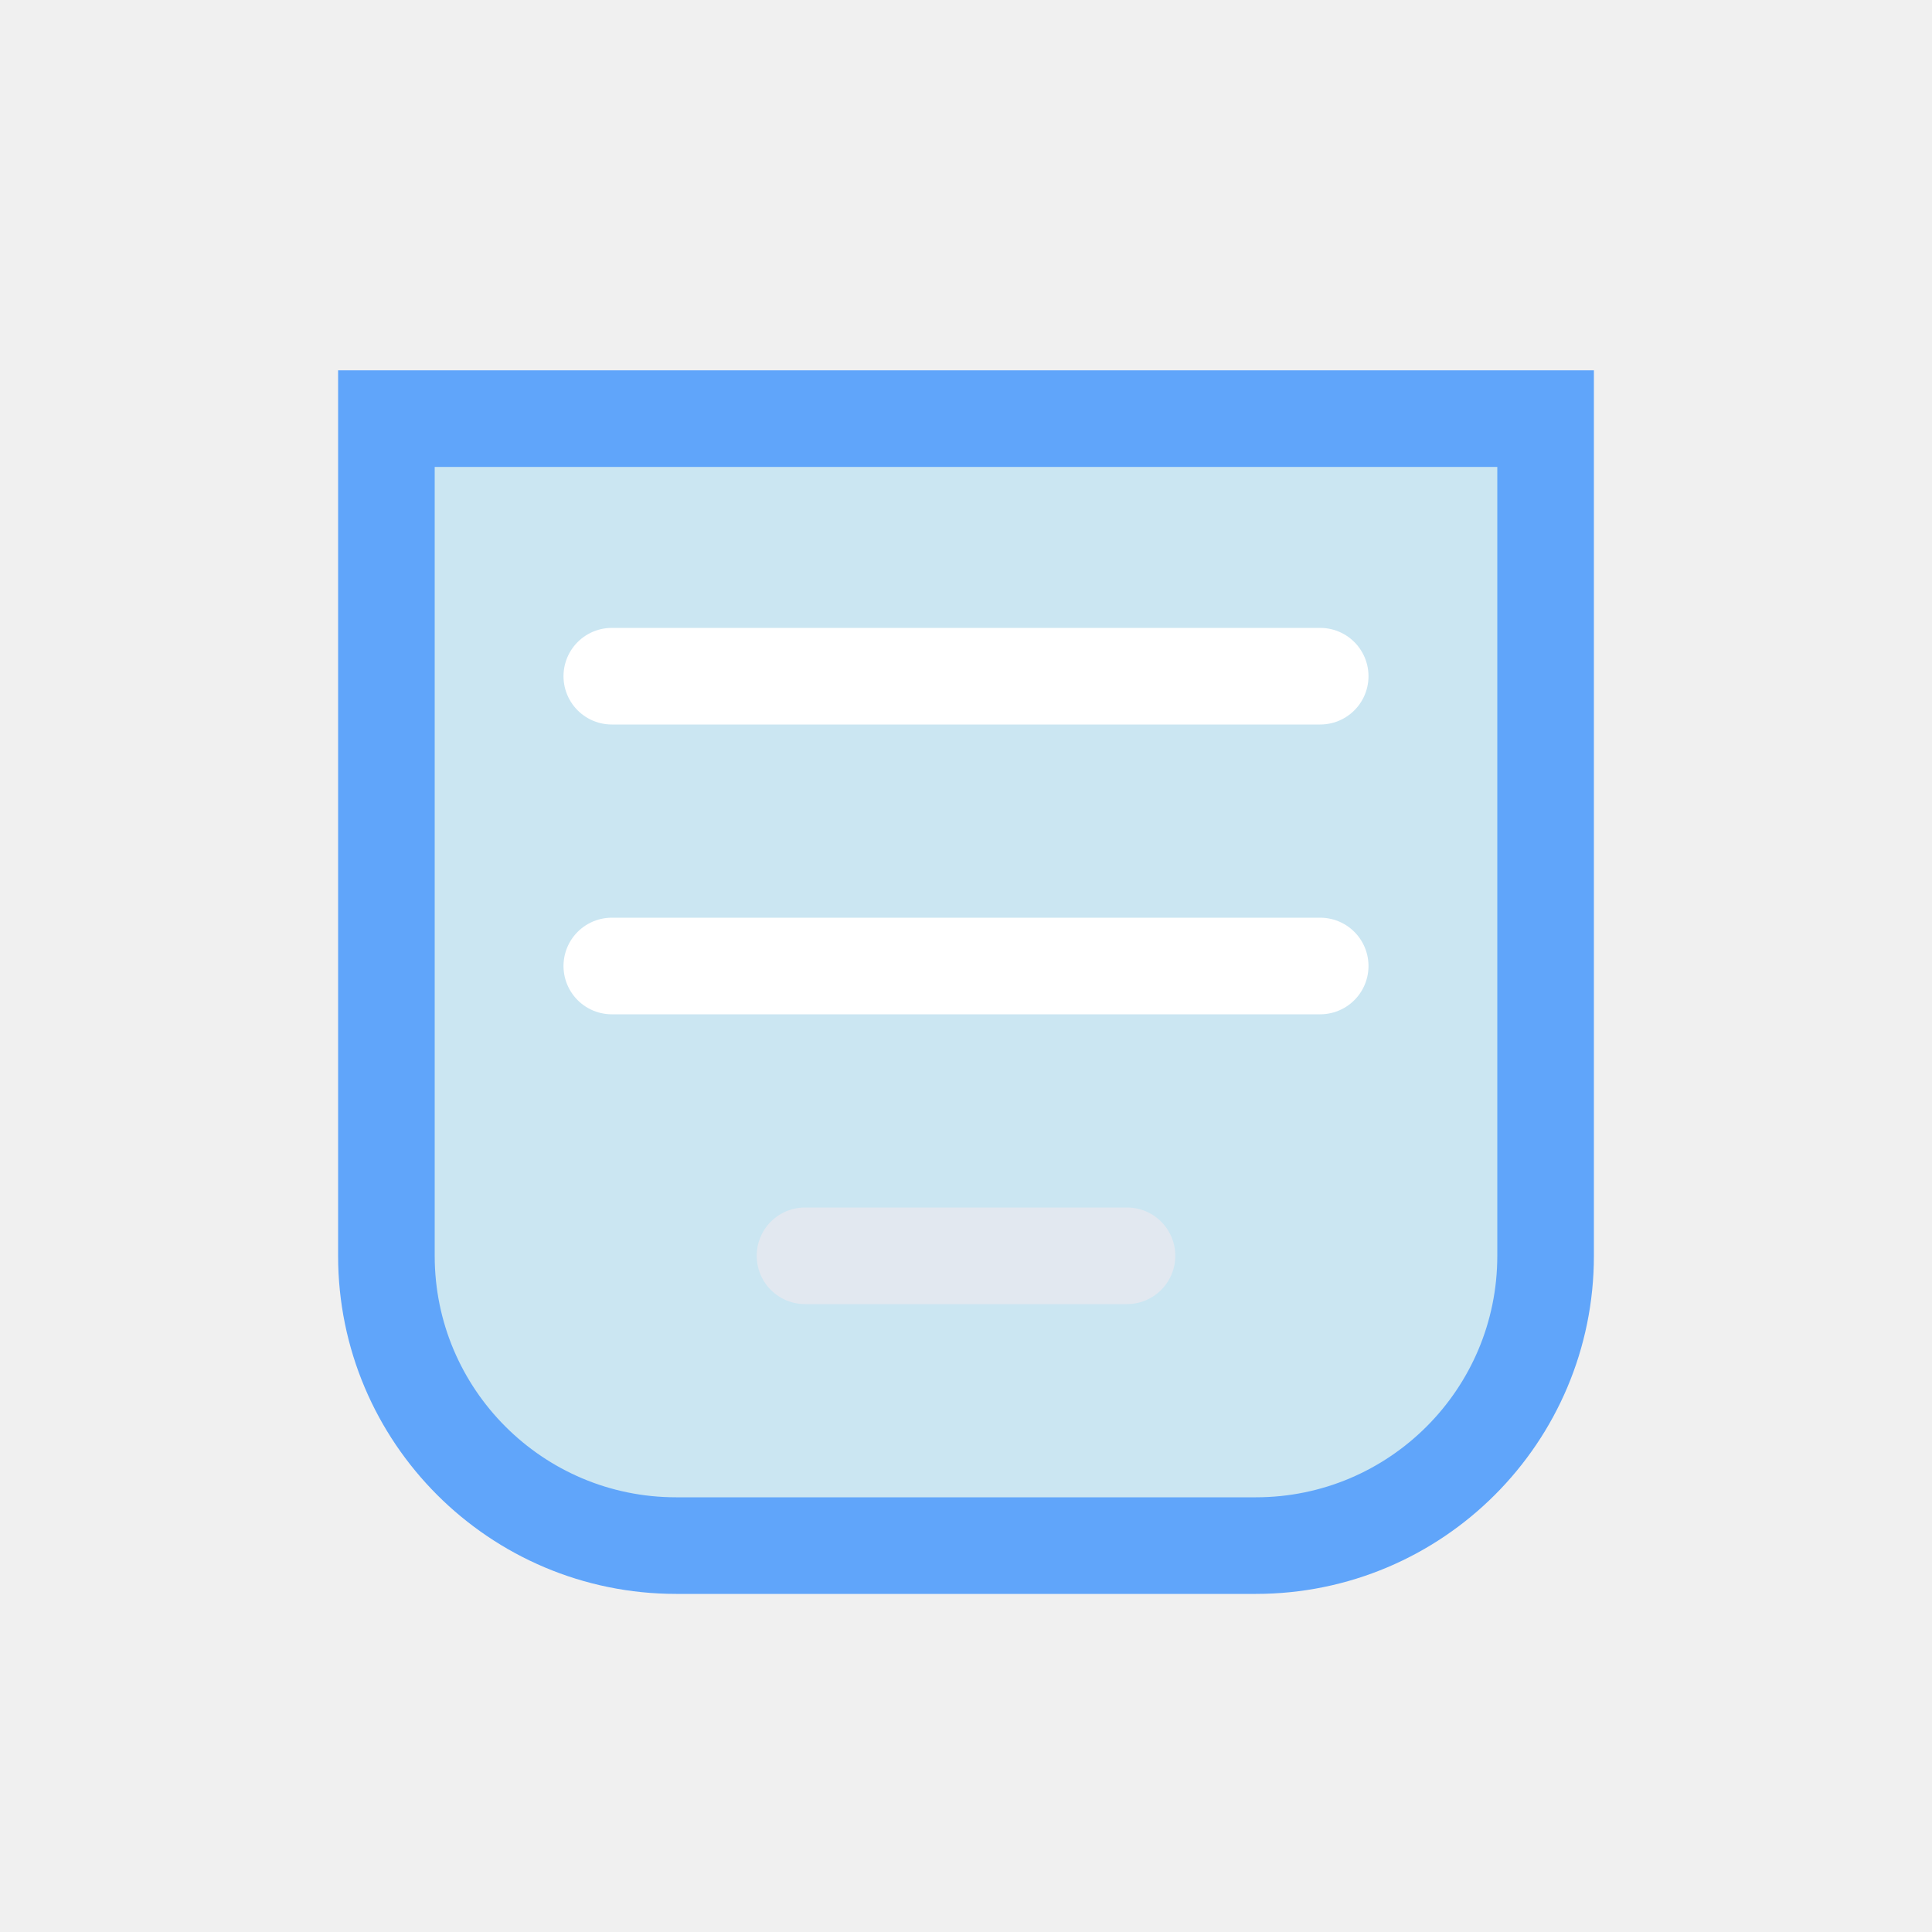
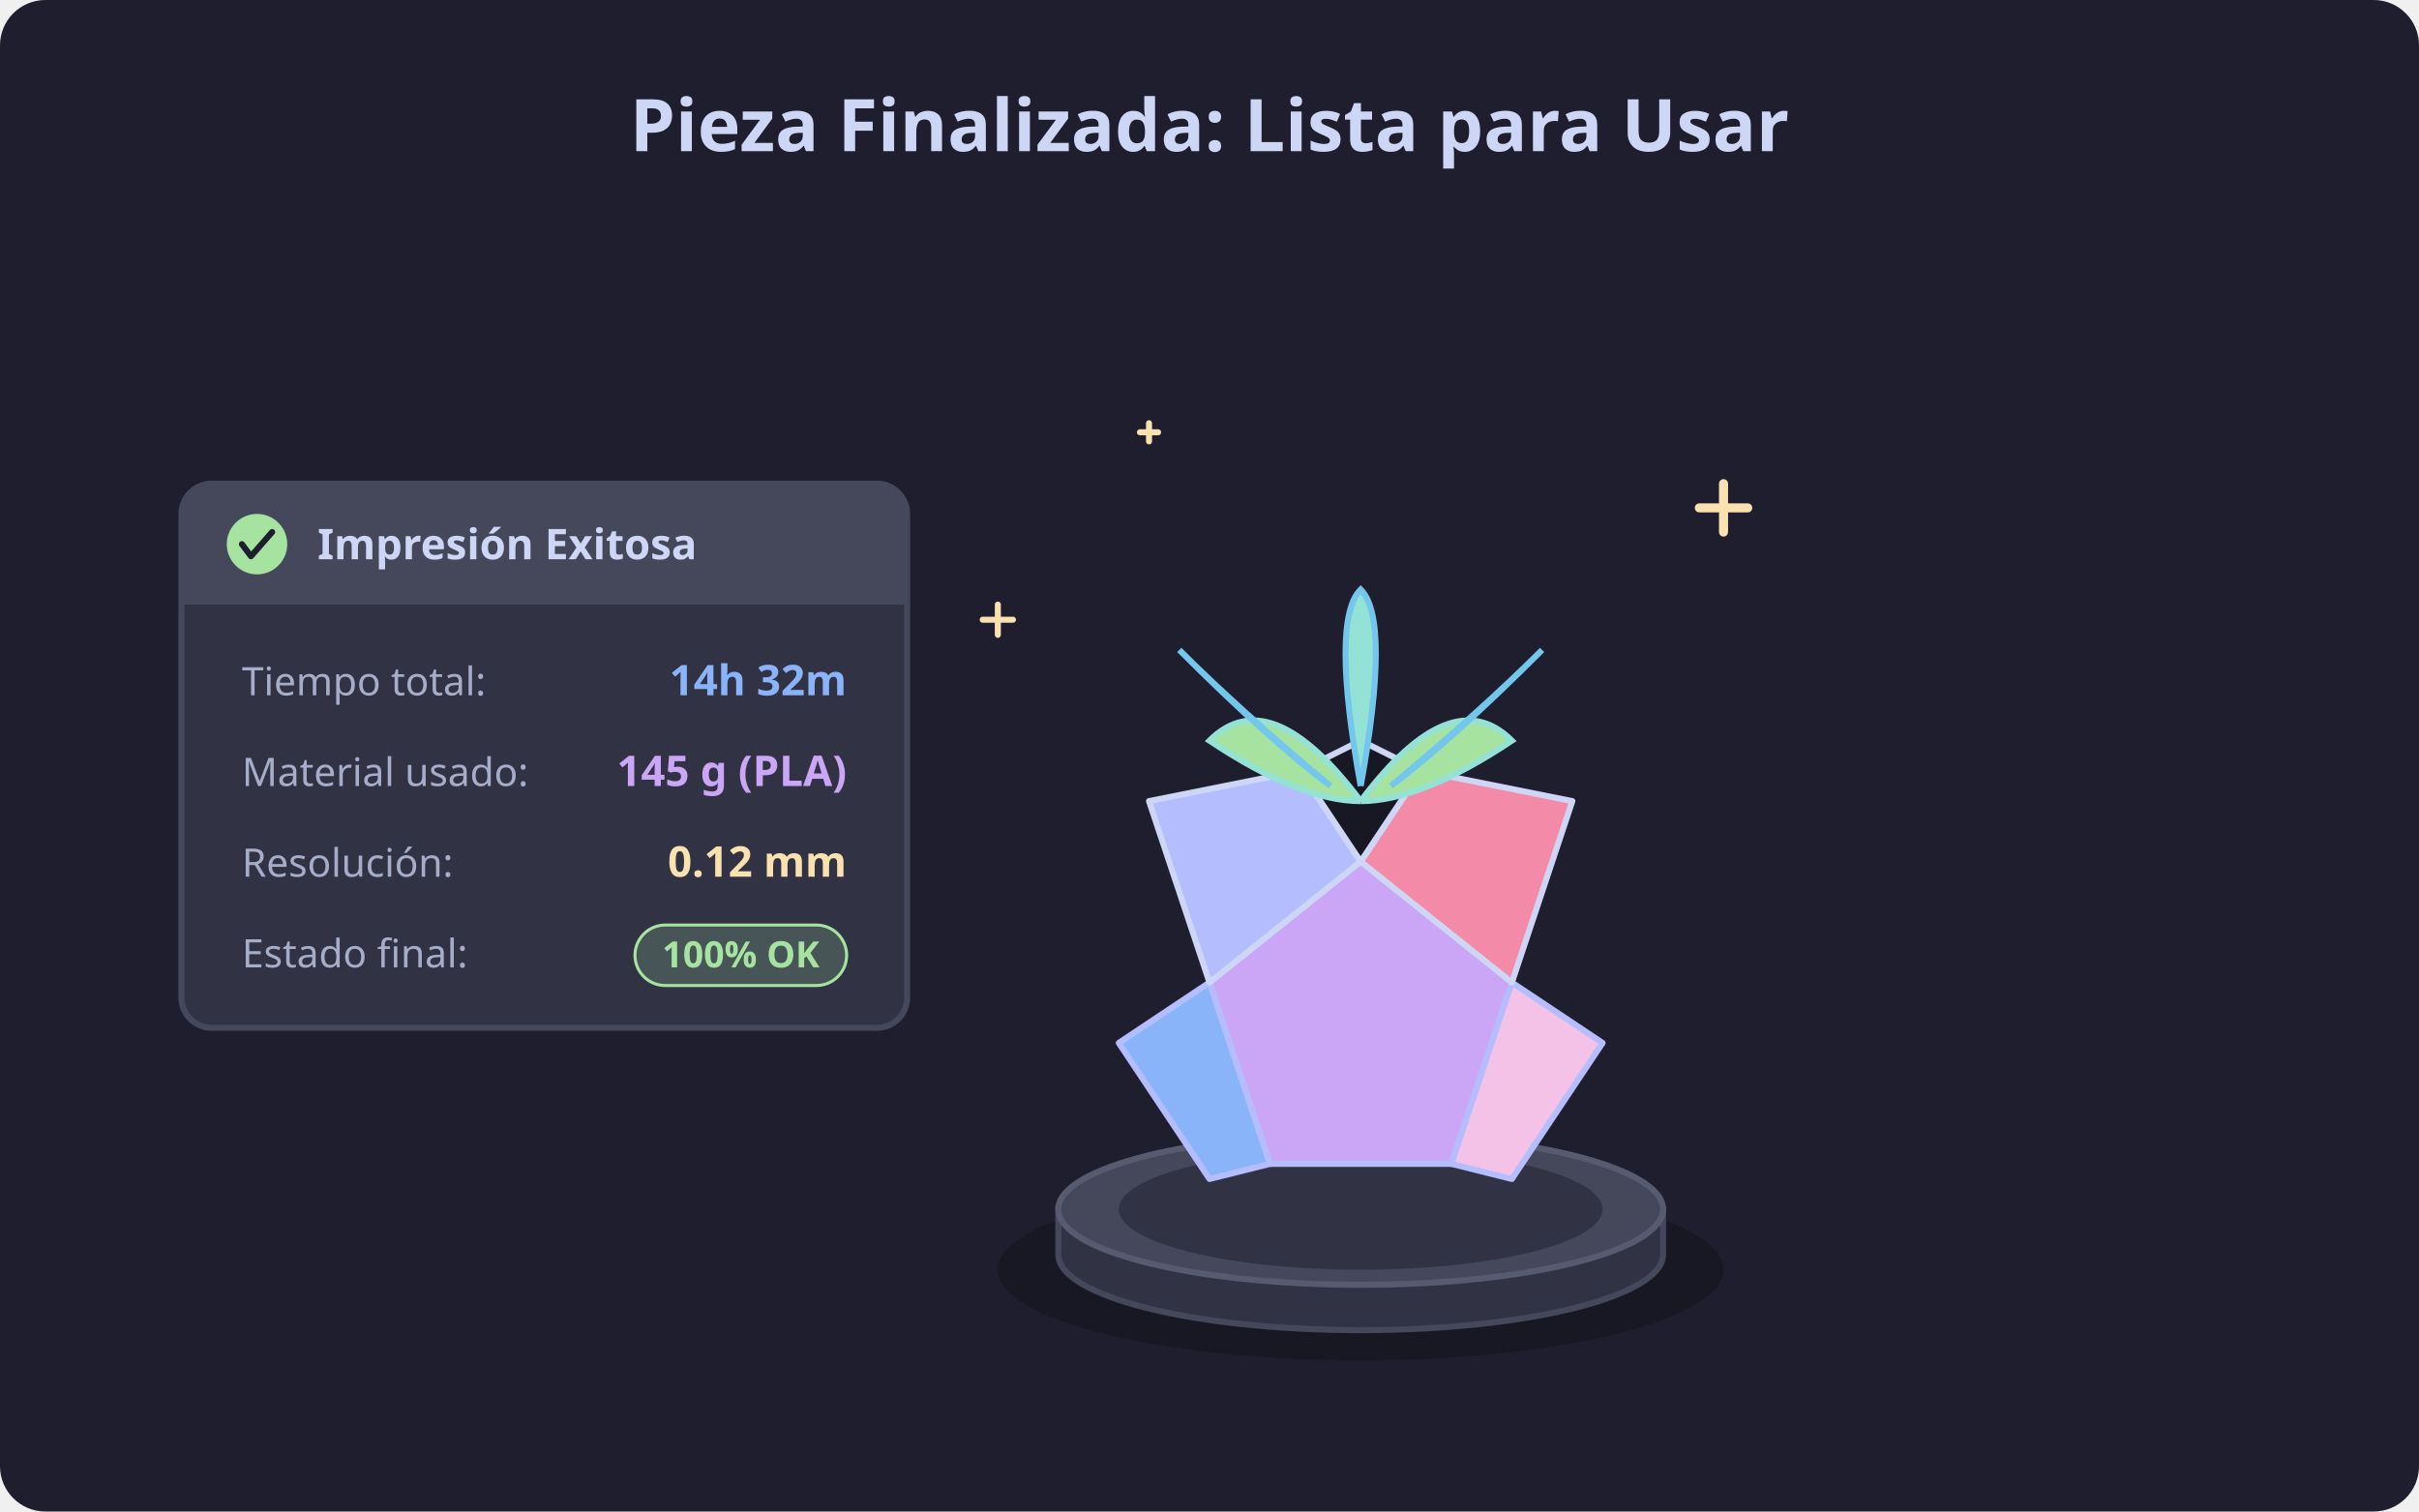
- <svg xmlns="http://www.w3.org/2000/svg" viewBox="0 0 120 120" fill="none">
-   <path d="M24 26h72v52a18 18 0 01-18 18H42a18 18 0 01-18-18V26z" fill="#38bdf8" opacity="0.2" />
-   <path d="M24 26h72v52a18 18 0 01-18 18H42a18 18 0 01-18-18V26z" stroke="#60a5fa" stroke-width="6" fill="none" />
-   <path d="M38 42h44" stroke="#fff" stroke-width="6" stroke-linecap="round" />
-   <path d="M38 60h44" stroke="#fff" stroke-width="6" stroke-linecap="round" />
-   <path d="M50 78h20" stroke="#e2e8f0" stroke-width="6" stroke-linecap="round" />
+ <svg xmlns="http://www.w3.org/2000/svg" viewBox="0 0 800 500" width="100%" height="100%">
+   <rect width="800" height="500" fill="#1e1e2e" rx="15" />
+   <text x="400" y="50" font-family="sans-serif" font-weight="bold" font-size="24" fill="#cdd6f4" text-anchor="middle">
+     Pieza Finalizada: Lista para Usar
+   </text>
+   <g transform="translate(450, 400)">
+     <ellipse cx="0" cy="20" rx="120" ry="30" fill="#11111b" opacity="0.5" />
+     <path d="M -100 0 L -100 15 A 100 25 0 0 0 100 15 L 100 0 Z" fill="#313244" stroke="#45475a" stroke-width="2" />
+     <ellipse cx="0" cy="0" rx="100" ry="25" fill="#45475a" stroke="#585b70" stroke-width="2" />
+     <ellipse cx="0" cy="0" rx="80" ry="20" fill="#313244" />
+   </g>
+   <g transform="translate(450, 385)">
+     <polygon points="-30,0 30,0 50,-60 0,-100 -50,-60" fill="#cba6f7" stroke="#b4befe" stroke-width="2" stroke-linejoin="round" />
+     <polygon points="-30,0 -50,-60 -80,-40 -50,5" fill="#89b4fa" stroke="#b4befe" stroke-width="2" stroke-linejoin="round" />
+     <polygon points="30,0 50,-60 80,-40 50,5" fill="#f5c2e7" stroke="#b4befe" stroke-width="2" stroke-linejoin="round" />
+     <polygon points="0,-100 -50,-60 -70,-120 -20,-130" fill="#b4befe" stroke="#cdd6f4" stroke-width="2" stroke-linejoin="round" />
+     <polygon points="0,-100 50,-60 70,-120 20,-130" fill="#f38ba8" stroke="#cdd6f4" stroke-width="2" stroke-linejoin="round" />
+     <polygon points="-20,-130 0,-100 20,-130 0,-140" fill="#181825" stroke="#cdd6f4" stroke-width="2" stroke-linejoin="round" />
+     <path d="M 0,-120 Q -30,-160 -50,-140 Q -20,-120 0,-120" fill="#a6e3a1" stroke="#94e2d5" stroke-width="2" />
+     <path d="M 0,-120 Q 30,-160 50,-140 Q 20,-120 0,-120" fill="#a6e3a1" stroke="#94e2d5" stroke-width="2" />
+     <path d="M 0,-125 Q -10,-180 0,-190 Q 10,-180 0,-125" fill="#94e2d5" stroke="#74c7ec" stroke-width="2" />
+     <path d="M -10,-125 Q -40,-150 -60,-170 Q -30,-140 -10,-125" fill="#89dceb" stroke="#74c7ec" stroke-width="2" />
+     <path d="M 10,-125 Q 40,-150 60,-170 Q 30,-140 10,-125" fill="#89dceb" stroke="#74c7ec" stroke-width="2" />
+   </g>
+   <g stroke="#f9e2af" stroke-width="2" stroke-linecap="round">
+     <path d="M 330 200 L 330 210 M 325 205 L 335 205" />
+     <path d="M 570 160 L 570 176 M 562 168 L 578 168" stroke-width="3" />
+     <path d="M 380 140 L 380 146 M 377 143 L 383 143" />
+   </g>
+   <g transform="translate(60, 160)" font-family="sans-serif">
+     <rect width="240" height="180" fill="#313244" rx="10" stroke="#45475a" stroke-width="2" />
+     <path d="M 0 10 C 0 4.477 4.477 0 10 0 L 230 0 C 235.523 0 240 4.477 240 10 L 240 40 L 0 40 Z" fill="#45475a" />
+     <circle cx="25" cy="20" r="10" fill="#a6e3a1" />
+     <path d="M 20 20 L 23 24 L 30 16" fill="none" stroke="#1e1e2e" stroke-width="2" stroke-linecap="round" stroke-linejoin="round" />
+     <text x="45" y="25" font-weight="bold" font-size="14" fill="#cdd6f4">Impresión Exitosa</text>
+     <text x="20" y="70" font-size="13" fill="#a6adc8">Tiempo total:</text>
+     <text x="220" y="70" font-size="14" font-weight="bold" fill="#89b4fa" text-anchor="end">14h 32m</text>
+     <text x="20" y="100" font-size="13" fill="#a6adc8">Material usado:</text>
+     <text x="220" y="100" font-size="14" font-weight="bold" fill="#cba6f7" text-anchor="end">145 g (PLA)</text>
+     <text x="20" y="130" font-size="13" fill="#a6adc8">Resolución:</text>
+     <text x="220" y="130" font-size="14" font-weight="bold" fill="#f9e2af" text-anchor="end">0.12 mm</text>
+     <text x="20" y="160" font-size="13" fill="#a6adc8">Estado final:</text>
+     <rect x="150" y="146" width="70" height="20" rx="10" fill="#a6e3a1" fill-opacity="0.2" stroke="#a6e3a1" stroke-width="1" />
+     <text x="185" y="160" font-size="12" font-weight="bold" fill="#a6e3a1" text-anchor="middle">100% OK</text>
+   </g>
</svg>
